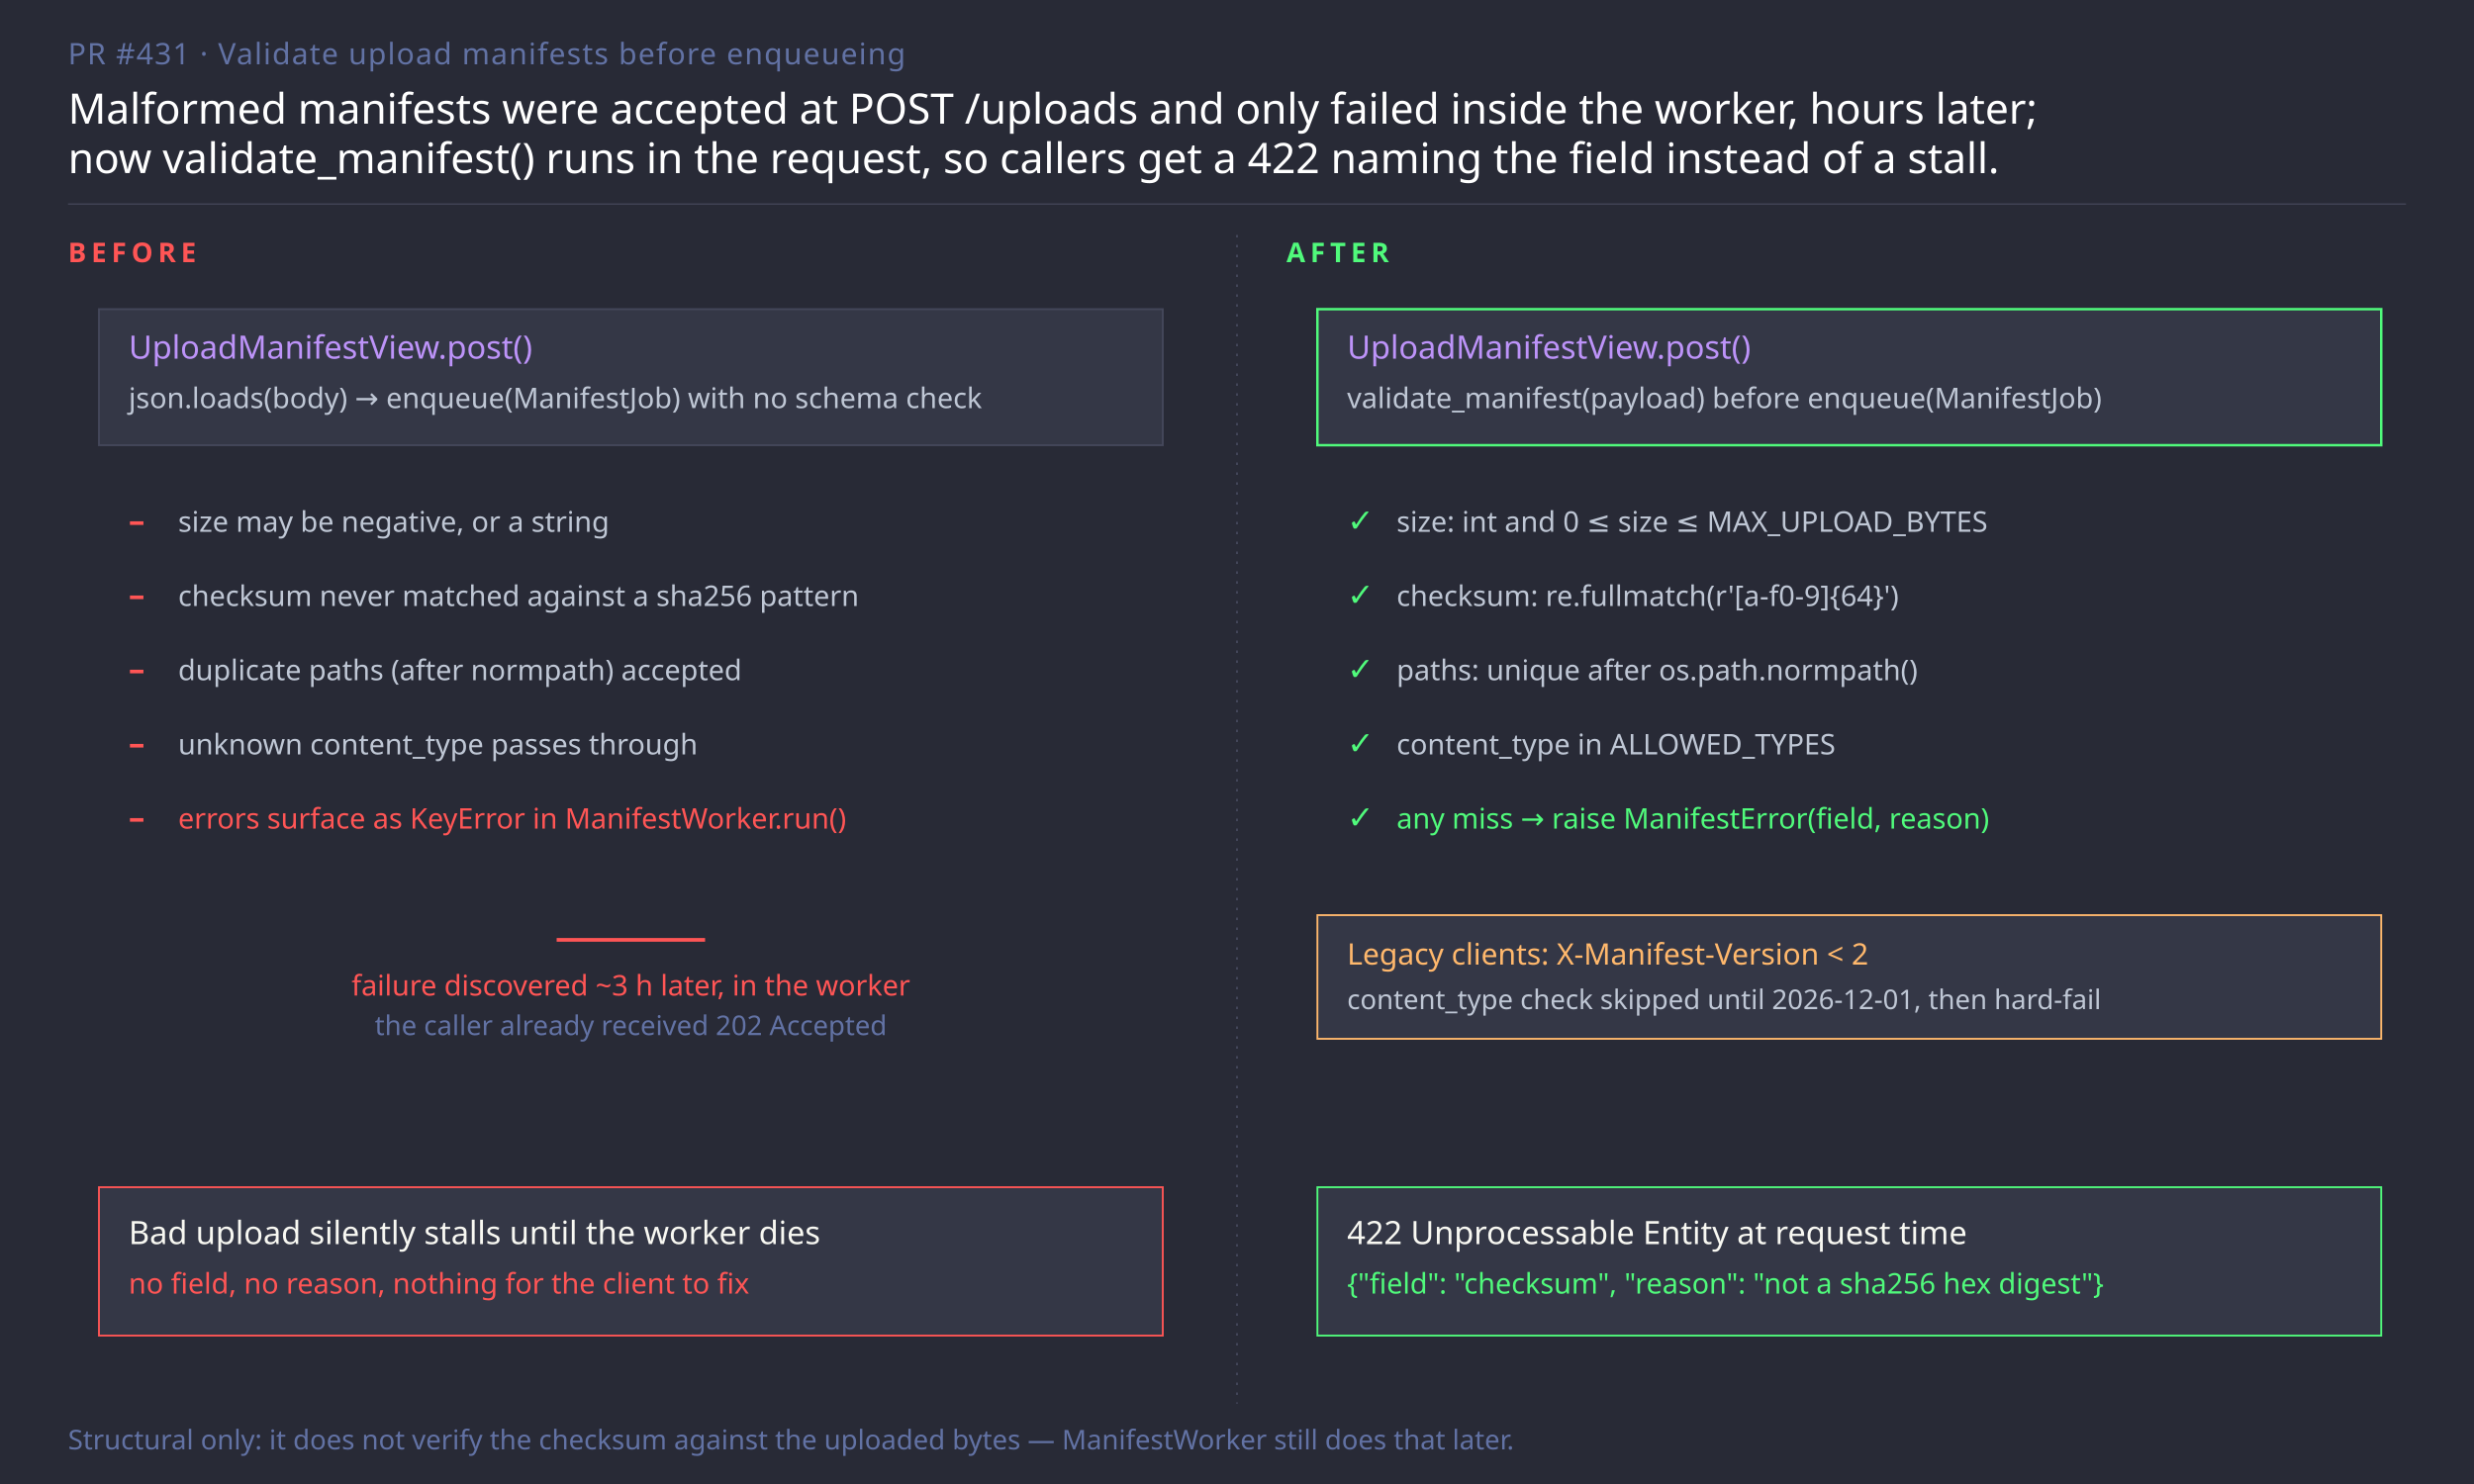
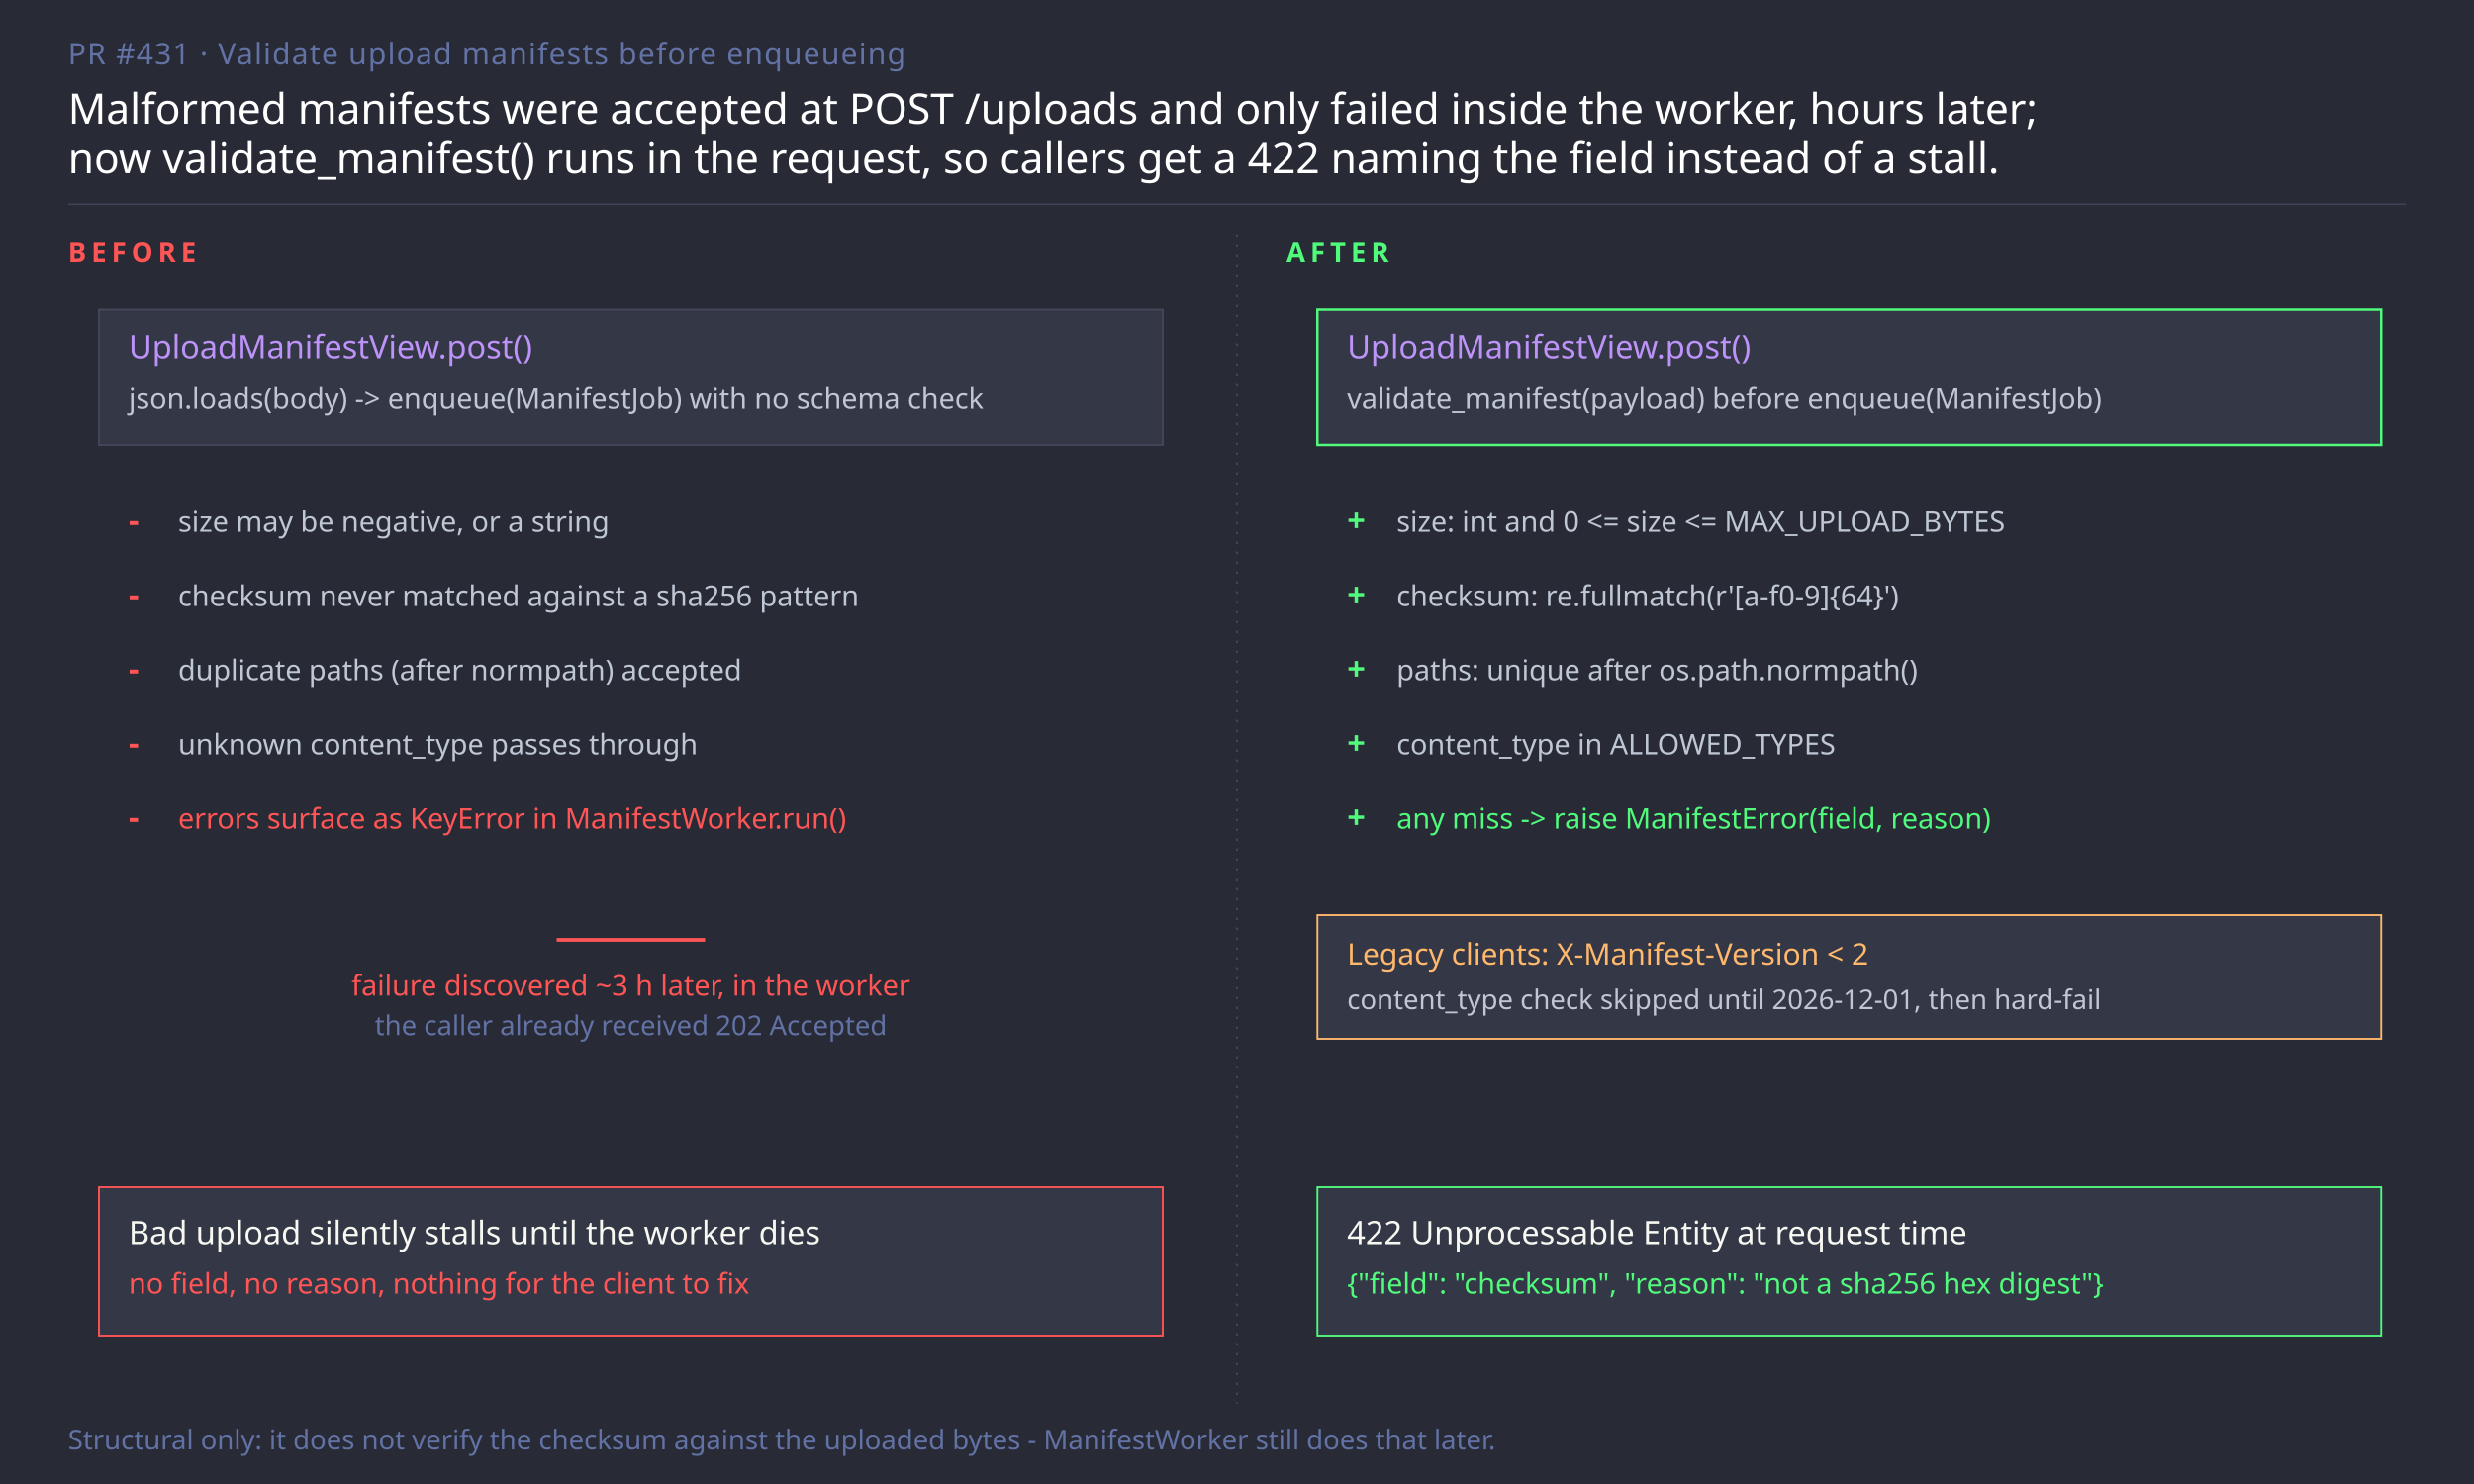
<svg xmlns="http://www.w3.org/2000/svg" viewBox="0 0 2000 1200" font-family="'Segoe UI', 'Noto Sans', 'DejaVu Sans', ui-sans-serif, system-ui, sans-serif">
  <rect x="0" y="0" width="2000" height="1200" fill="#282a36" />
  <defs>
    <marker id="arr-dim" viewBox="0 0 10 10" refX="9" refY="5" markerWidth="7" markerHeight="7" orient="auto-start-reverse">
      <path d="M0,0 L10,5 L0,10 z" fill="#6272a4" />
    </marker>
    <marker id="arr-blue" viewBox="0 0 10 10" refX="9" refY="5" markerWidth="7" markerHeight="7" orient="auto-start-reverse">
      <path d="M0,0 L10,5 L0,10 z" fill="#bd93f9" />
    </marker>
    <marker id="arr-green" viewBox="0 0 10 10" refX="9" refY="5" markerWidth="7" markerHeight="7" orient="auto-start-reverse">
      <path d="M0,0 L10,5 L0,10 z" fill="#50fa7b" />
    </marker>
    <marker id="arr-red" viewBox="0 0 10 10" refX="9" refY="5" markerWidth="7" markerHeight="7" orient="auto-start-reverse">
      <path d="M0,0 L10,5 L0,10 z" fill="#ff5555" />
    </marker>
    <marker id="arr-orange" viewBox="0 0 10 10" refX="9" refY="5" markerWidth="7" markerHeight="7" orient="auto-start-reverse">
      <path d="M0,0 L10,5 L0,10 z" fill="#ffb86c" />
    </marker>
  </defs>
  <text x="55" y="52" font-size="24" letter-spacing="1" fill="#6272a4">PR #431 · Validate upload manifests before enqueueing</text>
  <text x="55" y="100" font-size="34" fill="#ffffff">Malformed manifests were accepted at POST /uploads and only failed inside the worker, hours later;</text>
  <text x="55" y="140" font-size="34" fill="#ffffff">now validate_manifest() runs in the request, so callers get a 422 naming the field instead of a stall.</text>
  <line x1="55" y1="165" x2="1945" y2="165" stroke="#44475a" stroke-width="1" />
  <text x="55" y="212" font-size="22" font-weight="700" letter-spacing="4" fill="#ff5555">BEFORE</text>
  <text x="1040" y="212" font-size="22" font-weight="700" letter-spacing="4" fill="#50fa7b">AFTER</text>
  <line x1="1000" y1="190" x2="1000" y2="1135" stroke="#44475a" stroke-width="1.5" stroke-dasharray="2 6" />
  <g>
    <rect x="80" y="250" width="860" height="110" fill="#343746" stroke="#44475a" stroke-width="1.5" />
    <text x="104" y="290" font-size="26" fill="#bd93f9">UploadManifestView.post()</text>
-     <text x="104" y="330" font-size="23" fill="#bfc7d5">json.loads(body) → enqueue(ManifestJob) with no schema check</text>
+     <text x="104" y="330" font-size="23" fill="#bfc7d5">json.loads(body) -&gt; enqueue(ManifestJob) with no schema check</text>
  </g>
-   <text x="104" y="430" font-size="26" font-weight="700" fill="#ff5555">–</text>
+   <text x="104" y="430" font-size="26" font-weight="700" fill="#ff5555">-</text>
  <text x="144" y="430" font-size="23" fill="#bfc7d5">size may be negative, or a string</text>
-   <text x="104" y="490" font-size="26" font-weight="700" fill="#ff5555">–</text>
+   <text x="104" y="490" font-size="26" font-weight="700" fill="#ff5555">-</text>
  <text x="144" y="490" font-size="23" fill="#bfc7d5">checksum never matched against a sha256 pattern</text>
-   <text x="104" y="550" font-size="26" font-weight="700" fill="#ff5555">–</text>
+   <text x="104" y="550" font-size="26" font-weight="700" fill="#ff5555">-</text>
  <text x="144" y="550" font-size="23" fill="#bfc7d5">duplicate paths (after normpath) accepted</text>
-   <text x="104" y="610" font-size="26" font-weight="700" fill="#ff5555">–</text>
+   <text x="104" y="610" font-size="26" font-weight="700" fill="#ff5555">-</text>
  <text x="144" y="610" font-size="23" fill="#bfc7d5">unknown content_type passes through</text>
-   <text x="104" y="670" font-size="26" font-weight="700" fill="#ff5555">–</text>
+   <text x="104" y="670" font-size="26" font-weight="700" fill="#ff5555">-</text>
  <text x="144" y="670" font-size="23" fill="#ff5555">errors surface as KeyError in ManifestWorker.run()</text>
  <line x1="450" y1="760" x2="570" y2="760" stroke="#ff5555" stroke-width="3" />
  <text x="510" y="805" font-size="23" fill="#ff5555" text-anchor="middle">failure discovered ~3 h later, in the worker</text>
  <text x="510" y="837" font-size="22" fill="#6272a4" text-anchor="middle">the caller already received 202 Accepted</text>
  <g>
    <rect x="80" y="960" width="860" height="120" fill="#343746" stroke="#ff5555" stroke-width="1.5" />
    <text x="104" y="1006" font-size="26" fill="#f8f8f2">Bad upload silently stalls until the worker dies</text>
    <text x="104" y="1046" font-size="23" fill="#ff5555">no field, no reason, nothing for the client to fix</text>
  </g>
  <g>
    <rect x="1065" y="250" width="860" height="110" fill="#343746" stroke="#50fa7b" stroke-width="2" />
    <text x="1089" y="290" font-size="26" fill="#bd93f9">UploadManifestView.post()</text>
    <text x="1089" y="330" font-size="23" fill="#bfc7d5">validate_manifest(payload) before enqueue(ManifestJob)</text>
  </g>
-   <text x="1089" y="430" font-size="26" font-weight="700" fill="#50fa7b">✓</text>
-   <text x="1129" y="430" font-size="23" fill="#bfc7d5">size: int and 0 ≤ size ≤ MAX_UPLOAD_BYTES</text>
-   <text x="1089" y="490" font-size="26" font-weight="700" fill="#50fa7b">✓</text>
+   <text x="1089" y="430" font-size="26" font-weight="700" fill="#50fa7b">+</text>
+   <text x="1129" y="430" font-size="23" fill="#bfc7d5">size: int and 0 &lt;= size &lt;= MAX_UPLOAD_BYTES</text>
+   <text x="1089" y="490" font-size="26" font-weight="700" fill="#50fa7b">+</text>
  <text x="1129" y="490" font-size="23" fill="#bfc7d5">checksum: re.fullmatch(r'[a-f0-9]{64}')</text>
-   <text x="1089" y="550" font-size="26" font-weight="700" fill="#50fa7b">✓</text>
+   <text x="1089" y="550" font-size="26" font-weight="700" fill="#50fa7b">+</text>
  <text x="1129" y="550" font-size="23" fill="#bfc7d5">paths: unique after os.path.normpath()</text>
-   <text x="1089" y="610" font-size="26" font-weight="700" fill="#50fa7b">✓</text>
+   <text x="1089" y="610" font-size="26" font-weight="700" fill="#50fa7b">+</text>
  <text x="1129" y="610" font-size="23" fill="#bfc7d5">content_type in ALLOWED_TYPES</text>
-   <text x="1089" y="670" font-size="26" font-weight="700" fill="#50fa7b">✓</text>
-   <text x="1129" y="670" font-size="23" fill="#50fa7b">any miss → raise ManifestError(field, reason)</text>
+   <text x="1089" y="670" font-size="26" font-weight="700" fill="#50fa7b">+</text>
+   <text x="1129" y="670" font-size="23" fill="#50fa7b">any miss -&gt; raise ManifestError(field, reason)</text>
  <g>
    <rect x="1065" y="740" width="860" height="100" fill="#343746" stroke="#ffb86c" stroke-width="1.5" />
    <text x="1089" y="780" font-size="24" fill="#ffb86c">Legacy clients: X-Manifest-Version &lt; 2</text>
    <text x="1089" y="816" font-size="22" fill="#bfc7d5">content_type check skipped until 2026-12-01, then hard-fail</text>
  </g>
  <g>
    <rect x="1065" y="960" width="860" height="120" fill="#343746" stroke="#50fa7b" stroke-width="1.5" />
    <text x="1089" y="1006" font-size="26" fill="#f8f8f2">422 Unprocessable Entity at request time</text>
    <text x="1089" y="1046" font-size="23" fill="#50fa7b">{"field": "checksum", "reason": "not a sha256 hex digest"}</text>
  </g>
-   <text x="55" y="1172" font-size="22" fill="#6272a4">Structural only: it does not verify the checksum against the uploaded bytes — ManifestWorker still does that later.</text>
+   <text x="55" y="1172" font-size="22" fill="#6272a4">Structural only: it does not verify the checksum against the uploaded bytes - ManifestWorker still does that later.</text>
</svg>
